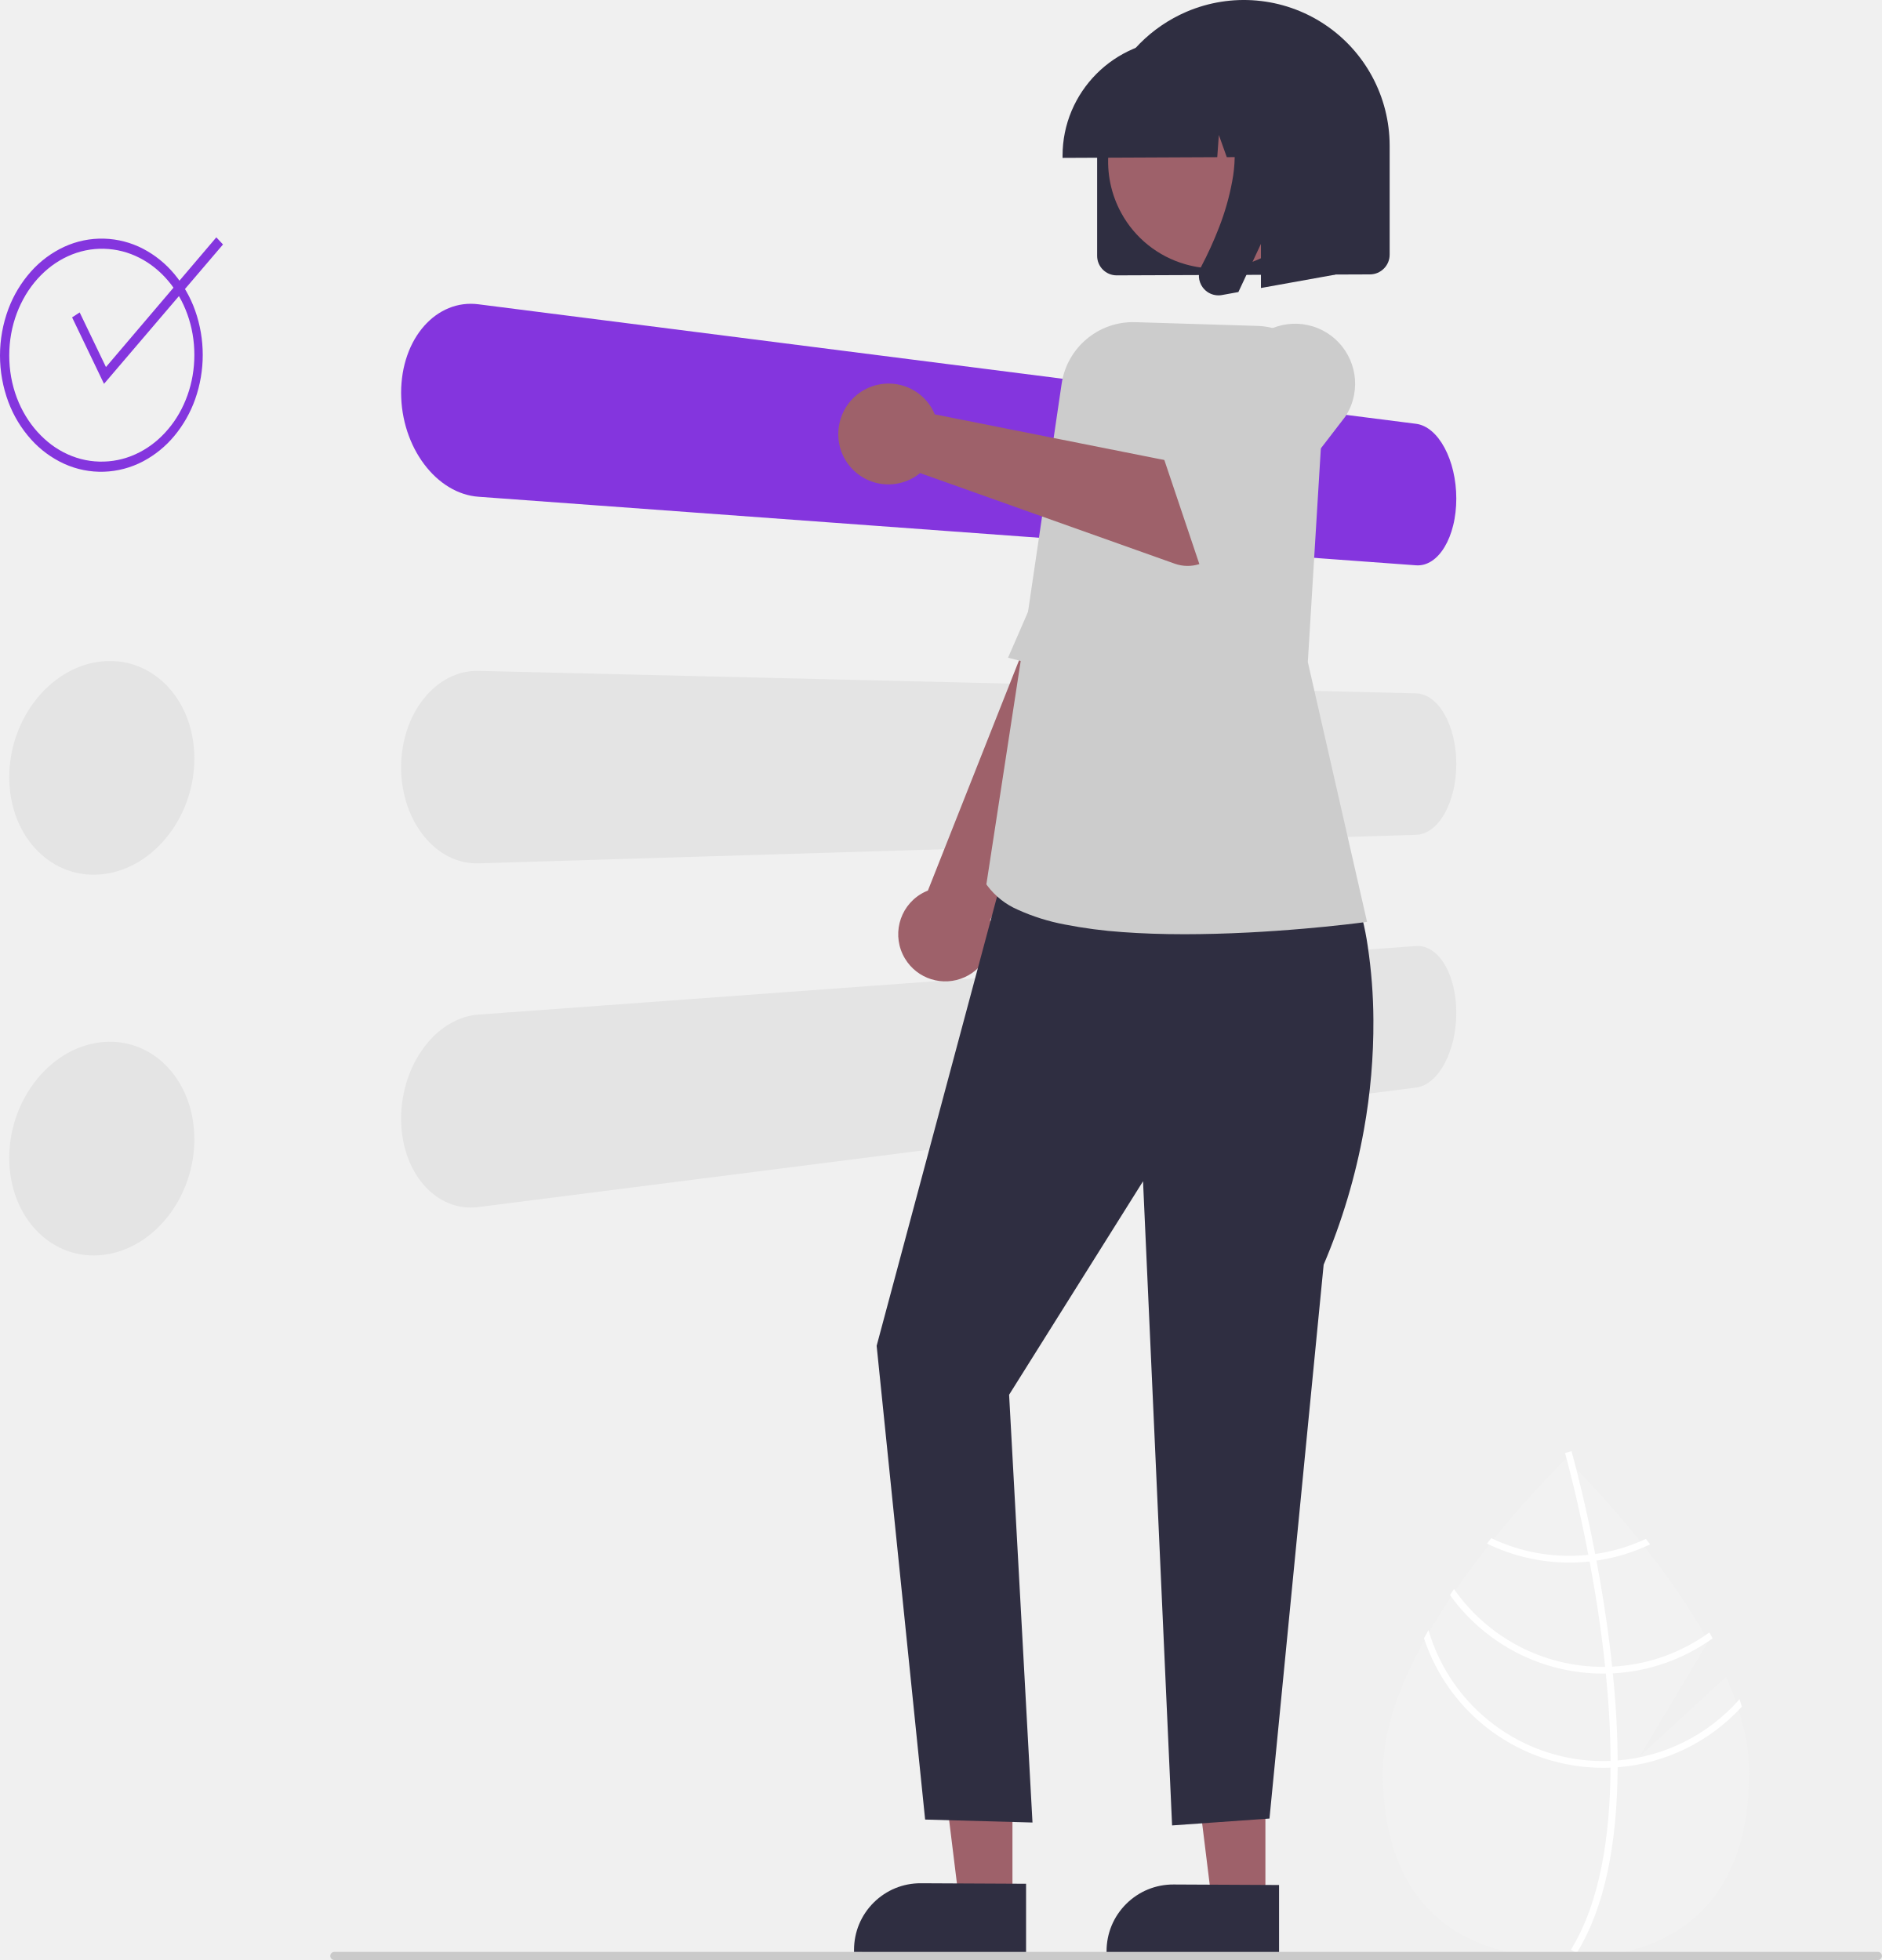
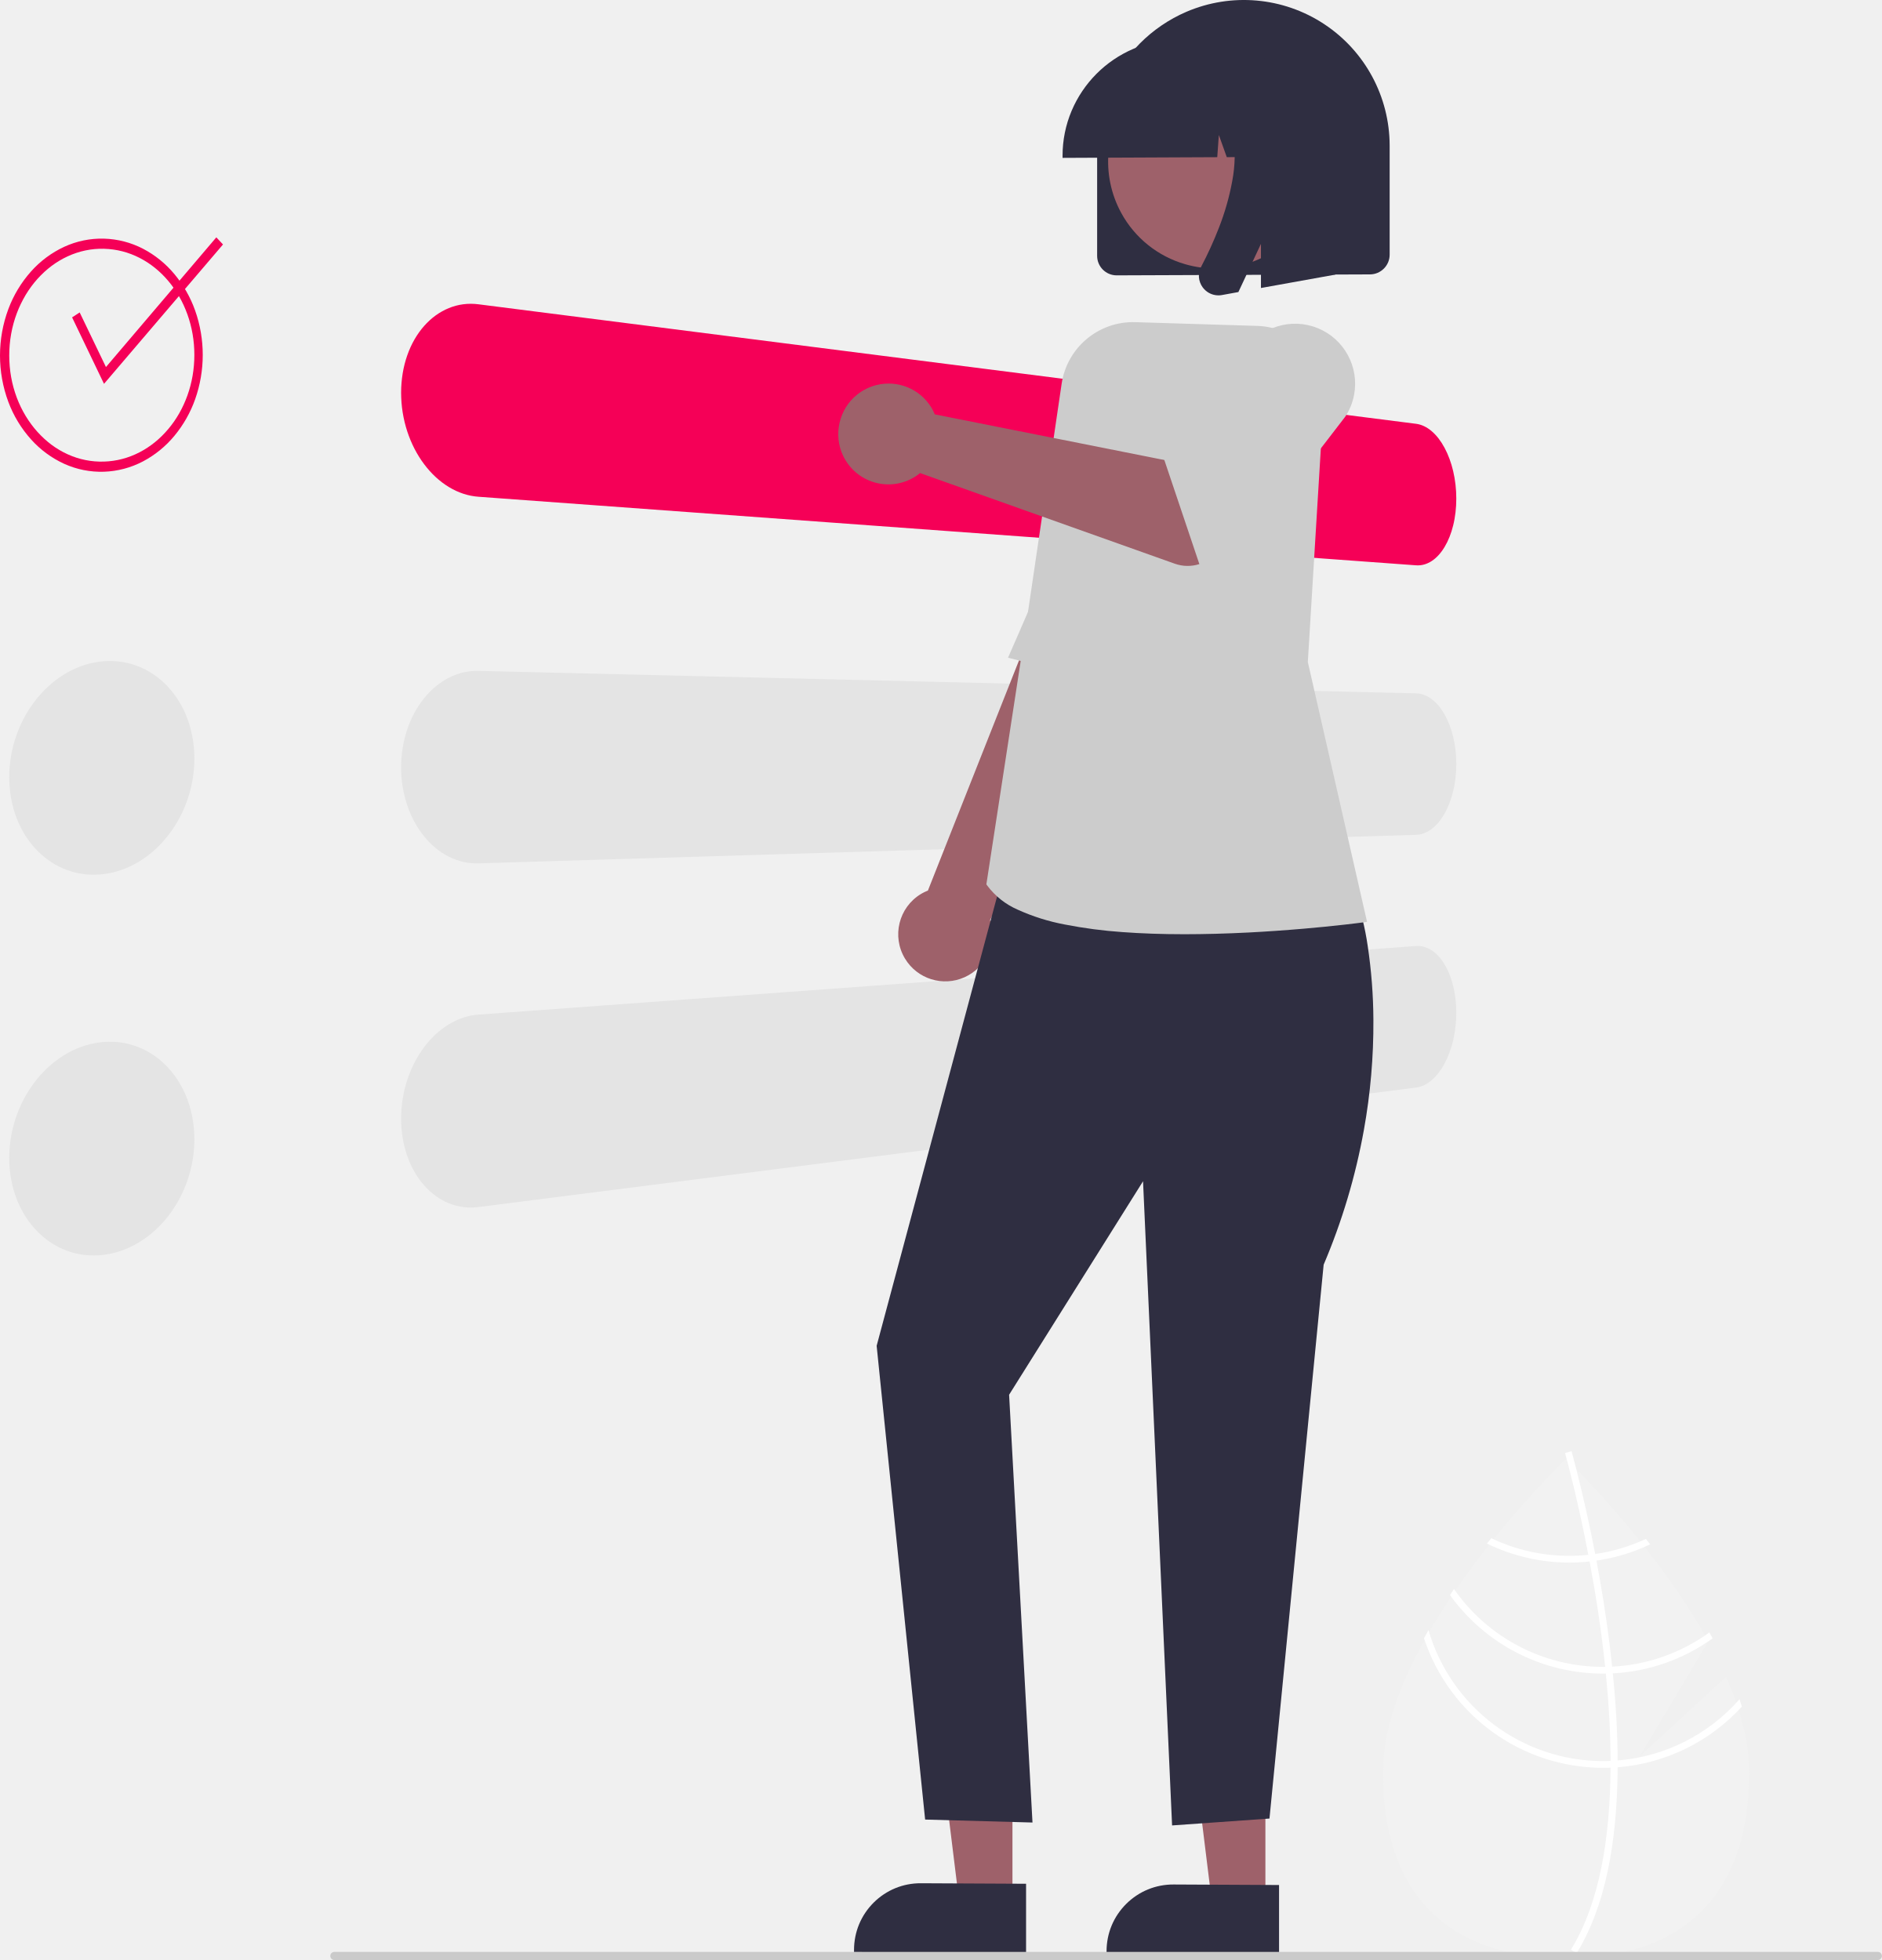
<svg xmlns="http://www.w3.org/2000/svg" data-name="Layer 1" width="559.174" height="582.5" viewBox="0 0 559.174 582.5">
  <path d="M833.267,657.097l-25.613,23.58,20.355-34.155c-16.037-29.082-42.266-54.216-42.266-54.216s-54.415,52.134-54.415,93.115,24.362,55.29,54.415,55.29c30.052,0,54.415-14.309,54.415-55.29C840.158,676.299,837.458,666.626,833.267,657.097Z" transform="translate(-320.4128 -158.75)" fill="#f2f2f2" />
  <path d="M801.066,681.954v2.02c-.12,23.48-4.08,41.8-11.85,54.7-.11.19-.23.37-.34.56l-.87-.53-.83-.52c8.62-13.93,11.67-33.62,11.78-54.1.01-.66.02-1.33.01-2-.03-8.67-.56-17.44-1.41-25.96-.06-.66-.13-1.33-.2-2-1.18-11.24-2.88-21.98-4.62-31.31-.12-.66-.25-1.32-.38-1.97-3.01-15.78-6.08-27.21-6.78-29.74-.08-.31-.13-.48-.14-.52l.95-.27.01-.01.96-.27c.01.04.18.61.46,1.67,1.07,3.96,3.85,14.71,6.58,28.89.12.64.25,1.3.37,1.96,1.42,7.57,2.81,16.03,3.91,24.91q.42,3.345.75,6.6c.08.67.15,1.34.21,2Q801.016,669.879,801.066,681.954Z" transform="translate(-320.4128 -158.75)" fill="#fff" />
  <path d="M794.396,620.594c-.67.09-1.35.18-2.04.25a55.167,55.167,0,0,1-5.64.29,53.664,53.664,0,0,1-23.2-5.24c-.42.53-.84,1.06-1.27,1.6a55.651,55.651,0,0,0,24.47,5.64,57.08,57.08,0,0,0,6.02-.32c.68-.07,1.36-.16,2.03-.26a55.182,55.182,0,0,0,15.95-4.83q-.645-.825-1.26-1.62A53.48,53.48,0,0,1,794.396,620.594Z" transform="translate(-320.4128 -158.75)" fill="#fff" />
  <path d="M799.426,654.064q-1.035.06-2.07.06c-.21.01-.43.01-.64.01a53.948,53.948,0,0,1-44.28-23.13c-.4.59-.8,1.18-1.19,1.78a55.952,55.952,0,0,0,45.47,23.35c.28,0,.56,0,.84-.01.7-.01,1.39-.03,2.08-.06a55.656,55.656,0,0,0,29.65-10.4c-.32-.59-.64-1.18-.97-1.77A53.578,53.578,0,0,1,799.426,654.064Z" transform="translate(-320.4128 -158.75)" fill="#fff" />
  <path d="M801.066,681.954c-.7.06-1.4.1-2.1.13-.75.03-1.5.05-2.25.05a54.094,54.094,0,0,1-51.86-38.92c-.45.81-.9,1.61-1.33,2.42a56.075,56.075,0,0,0,53.19,38.5c.75,0,1.5-.01,2.24-.05.71-.02,1.41-.06,2.11-.11a55.911,55.911,0,0,0,36.9-18.01c-.21-.74-.45-1.47-.69-2.21A53.92,53.92,0,0,1,801.066,681.954Z" transform="translate(-320.4128 -158.75)" fill="#fff" />
-   <path id="f3dd3be3-e3f2-4729-8854-c6cb5bd65852-305" data-name="Rectangle 1 - Outline" d="M741.16,284.699,462.571,249.181a18.086,18.086,0,0,0-2.263-.147,17.258,17.258,0,0,0-2.231.141,17.065,17.065,0,0,0-2.19.429,17.498,17.498,0,0,0-2.14.722,18.222,18.222,0,0,0-1.992.963,18.957,18.957,0,0,0-1.889,1.204,20.222,20.222,0,0,0-1.777,1.451,22.086,22.086,0,0,0-1.659,1.685,23.762,23.762,0,0,0-1.512,1.904q-.714,1.003-1.34,2.086-.626,1.087-1.162,2.261t-.977,2.427q-.457,1.295-.802,2.648t-.575,2.753q-.226,1.399-.347,2.843t-.12,2.924q.005,1.478.12,2.947t.347,2.913q.234,1.451.578,2.872t.802,2.811q.442,1.342.977,2.623.536,1.282,1.162,2.494t1.34,2.355q.713,1.147,1.512,2.208t1.659,2.023q.859.957,1.777,1.806t1.889,1.585a23.625,23.625,0,0,0,1.992,1.358,21.765,21.765,0,0,0,2.14,1.147,20.075,20.075,0,0,0,2.19.868,18.974,18.974,0,0,0,2.231.589,18.476,18.476,0,0,0,2.263.307L741.162,326.758a7.056,7.056,0,0,0,2.407-.241,7.552,7.552,0,0,0,1.162-.429,8.599,8.599,0,0,0,1.128-.632,10.035,10.035,0,0,0,1.042-.794,11.676,11.676,0,0,0,.982-.963,13.852,13.852,0,0,0,.918-1.127q.444-.604.853-1.288t.774-1.426q.365-.743.683-1.543.319-.799.59-1.654t.494-1.76q.235-.937.404-1.907t.29-1.969q.117-.999.175-2.025t.058-2.074q-.004-1.047-.058-2.085t-.175-2.06q-.117-1.022-.29-2.027t-.404-1.989q-.223-.951-.494-1.859-.268-.896-.59-1.765t-.683-1.685q-.364-.815-.774-1.582t-.853-1.459q-.443-.692-.918-1.312t-.982-1.16a13.498,13.498,0,0,0-1.042-1.004,11.325,11.325,0,0,0-1.128-.858,9.502,9.502,0,0,0-1.162-.662,8.275,8.275,0,0,0-1.192-.462,7.597,7.597,0,0,0-1.218-.259" transform="translate(-320.4128 -158.75)" fill="#8435de" />
-   <path id="f1003c66-3f14-4be1-907c-7cdab0d8529f-306" data-name="Rectangle 3 - Outline" d="M741.16,364.805,462.571,358.132a17.909,17.909,0,0,0-4.494.459,18.344,18.344,0,0,0-2.19.656,19.418,19.418,0,0,0-2.14.939,20.721,20.721,0,0,0-1.992,1.165,21.902,21.902,0,0,0-1.889,1.402,23.579,23.579,0,0,0-1.777,1.635q-.861.876-1.659,1.863-.798.989-1.512,2.062-.714,1.073-1.34,2.225t-1.162,2.381q-.536,1.229-.977,2.528-.457,1.345-.802,2.733t-.575,2.812q-.226,1.424-.347,2.881t-.12,2.936q.005,1.479.12,2.935t.347,2.878q.234,1.416.578,2.801t.802,2.728q.442,1.302.977,2.528t1.162,2.374q.626,1.148,1.34,2.216.713,1.064,1.512,2.046t1.659,1.853a23.351,23.351,0,0,0,1.777,1.624,21.709,21.709,0,0,0,1.889,1.39,20.544,20.544,0,0,0,1.992,1.152,19.277,19.277,0,0,0,2.14.926,18.248,18.248,0,0,0,2.19.642,17.817,17.817,0,0,0,2.231.361,18.005,18.005,0,0,0,2.263.073l278.586-8.476a7.253,7.253,0,0,0,1.218-.141,7.574,7.574,0,0,0,1.192-.345,8.437,8.437,0,0,0,1.162-.549,9.871,9.871,0,0,0,1.128-.749,11.676,11.676,0,0,0,1.042-.903,13.635,13.635,0,0,0,.982-1.064q.474-.568.918-1.222t.853-1.376q.409-.727.774-1.507t.683-1.613q.319-.846.59-1.723t.494-1.806q.235-.951.404-1.939t.29-1.999q.117-1.015.175-2.046t.058-2.08q-.004-1.039-.058-2.075t-.175-2.046q-.117-1.014-.29-1.997t-.404-1.946q-.224-.929-.495-1.81t-.589-1.712q-.317-.831-.681-1.609t-.774-1.501q-.41-.723-.853-1.372t-.918-1.217a13.505,13.505,0,0,0-.982-1.058,11.566,11.566,0,0,0-1.042-.896,9.784,9.784,0,0,0-1.128-.742,8.372,8.372,0,0,0-1.163-.539,7.536,7.536,0,0,0-1.192-.338,7.237,7.237,0,0,0-1.218-.132" transform="translate(-320.4128 -158.75)" fill="#e4e4e4" />
-   <path id="e5b3fa8a-e15d-46b1-859f-01f7147e98c8-307" data-name="Rectangle 4 - Outline" d="M741.16,439.903,462.571,460.278a18.476,18.476,0,0,0-2.263.307,18.974,18.974,0,0,0-2.231.589,20.076,20.076,0,0,0-2.19.868,21.771,21.771,0,0,0-2.14,1.147,23.63,23.63,0,0,0-1.992,1.358q-.973.743-1.889,1.585-.916.846-1.777,1.806t-1.659,2.024q-.798,1.068-1.512,2.21-.714,1.142-1.34,2.355-.626,1.213-1.162,2.494t-.977,2.623q-.457,1.387-.802,2.811t-.575,2.869q-.226,1.447-.347,2.914t-.12,2.947q.005,1.479.12,2.924t.347,2.844q.234,1.404.578,2.754t.802,2.648q.442,1.254.977,2.427.536,1.174,1.162,2.261t1.34,2.086a23.758,23.758,0,0,0,1.512,1.904,22.084,22.084,0,0,0,1.659,1.685,20.224,20.224,0,0,0,1.777,1.451,18.96,18.96,0,0,0,1.889,1.204,18.222,18.222,0,0,0,1.992.963,17.492,17.492,0,0,0,2.14.722,17.066,17.066,0,0,0,2.19.429,17.26,17.26,0,0,0,2.231.141,18.092,18.092,0,0,0,2.263-.147l278.586-35.509a7.596,7.596,0,0,0,1.218-.259,8.272,8.272,0,0,0,1.192-.462,9.502,9.502,0,0,0,1.162-.662,11.325,11.325,0,0,0,1.128-.858,13.498,13.498,0,0,0,1.042-1.004q.501-.542.982-1.16.474-.619.918-1.312t.853-1.459q.409-.761.774-1.582t.683-1.685q.319-.868.59-1.776t.494-1.859q.235-.985.404-1.99t.29-2.027q.117-1.022.175-2.06t.058-2.086q-.005-1.042-.059-2.068t-.175-2.025q-.116-1.003-.289-1.973t-.404-1.907q-.223-.906-.494-1.76-.267-.853-.589-1.654t-.683-1.543q-.367-.737-.778-1.423t-.853-1.288a13.854,13.854,0,0,0-.918-1.127,11.677,11.677,0,0,0-.982-.963,10.034,10.034,0,0,0-1.042-.794,8.599,8.599,0,0,0-1.128-.632,7.553,7.553,0,0,0-1.162-.429,7.055,7.055,0,0,0-2.408-.241" transform="translate(-320.4128 -158.75)" fill="#e4e4e4" />
-   <path id="bafb1f3d-b2ca-45c8-ab7e-ed03dda6d8fc-308" data-name="Path 5" d="M589.314,443.636a13.972,13.972,0,0,0,25.287-11.439l53.993-110.925-25.845-15.668L596.119,423.429q-.267.104-.526.218t-.517.238q-.257.124-.511.261t-.503.288a13.989,13.989,0,0,0-4.75,19.201Z" transform="translate(-320.4128 -158.75)" fill="#9e616a" />
-   <path id="a23fb8c4-4f70-46f7-bb51-5893ecfd1d6a-309" data-name="Path 8" d="M658.287,364.045l-38.357-9.831s1.252-2.831,3.288-7.521,4.879-11.23,8.078-18.656,6.748-15.722,10.215-23.923,6.838-16.304,9.678-23.327,6.066-11.23,9.308-13.587a12.797,12.797,0,0,1,9.405-2.5,18.177,18.177,0,0,1,7.277,2.77A19.818,19.818,0,0,1,680.1,269.686l8.893,16.173Z" transform="translate(-320.4128 -158.75)" fill="#ccc" />
-   <path id="bf4ad07a-caea-45f0-95a0-f5e060234fe8-310" data-name="Ellipse 3 - Outline" d="M351.315,355.26a24.918,24.918,0,0,0-2.769.361,25.343,25.343,0,0,0-2.729.669,26.35,26.35,0,0,0-2.68.98,27.959,27.959,0,0,0-2.621,1.288q-1.248.702-2.44,1.526t-2.315,1.772q-1.122.945-2.178,2.015t-2.034,2.257q-.979,1.187-1.855,2.459t-1.644,2.622q-.761,1.352-1.423,2.777t-1.204,2.917q-.565,1.547-.988,3.126t-.707,3.185q-.284,1.606-.426,3.233t-.142,3.268q0,1.641.142,3.239t.426,3.148q.283,1.549.707,3.043t.985,2.926q.546,1.383,1.204,2.676a28.575,28.575,0,0,0,1.425,2.489,27.291,27.291,0,0,0,1.644,2.287,26.51,26.51,0,0,0,1.856,2.091,25.409,25.409,0,0,0,2.034,1.849,24.073,24.073,0,0,0,2.179,1.581,23.191,23.191,0,0,0,4.755,2.34,22.744,22.744,0,0,0,5.296,1.204,23.287,23.287,0,0,0,2.729.12,24.487,24.487,0,0,0,2.769-.196,25.371,25.371,0,0,0,2.754-.507,25.872,25.872,0,0,0,2.69-.808,26.948,26.948,0,0,0,2.618-1.104,28.599,28.599,0,0,0,2.538-1.394q1.2-.749,2.338-1.606t2.204-1.827q1.067-.97,2.06-2.046t1.909-2.258q.922-1.181,1.736-2.433t1.524-2.57q.71-1.318,1.314-2.698t1.101-2.817q.515-1.488.902-3.001t.645-3.048q.258-1.536.388-3.088t.13-3.116q-.001-1.565-.13-3.091t-.388-3.009q-.258-1.481-.645-2.918t-.902-2.82q-.5-1.339-1.101-2.596-.61-1.254-1.321-2.434a27.302,27.302,0,0,0-3.254-4.349,25.785,25.785,0,0,0-1.904-1.877,24.393,24.393,0,0,0-2.06-1.633,23.563,23.563,0,0,0-2.204-1.386,23.292,23.292,0,0,0-2.342-1.132,22.721,22.721,0,0,0-5.154-1.463,23.071,23.071,0,0,0-2.69-.268,24.145,24.145,0,0,0-2.754.046" transform="translate(-320.4128 -158.75)" fill="#e4e4e4" />
-   <path id="b68b3c2d-1cd9-4a2b-b264-66241f72f014-311" data-name="Ellipse 3 - Outline" d="M351.315,468.413a24.918,24.918,0,0,0-2.769.361,25.345,25.345,0,0,0-2.729.669,26.353,26.353,0,0,0-2.68.98,27.959,27.959,0,0,0-2.621,1.288q-1.248.702-2.44,1.526t-2.315,1.772q-1.122.945-2.178,2.015t-2.034,2.257q-.979,1.187-1.855,2.459t-1.644,2.622q-.761,1.352-1.423,2.777t-1.204,2.917q-.565,1.547-.988,3.126t-.707,3.185q-.284,1.606-.426,3.233t-.142,3.268q0,1.641.142,3.239t.426,3.148q.283,1.549.707,3.043t.985,2.926q.546,1.383,1.204,2.676a28.575,28.575,0,0,0,1.425,2.489,27.291,27.291,0,0,0,1.644,2.287,26.51,26.51,0,0,0,1.856,2.091,25.409,25.409,0,0,0,2.034,1.849,24.077,24.077,0,0,0,2.179,1.581,23.192,23.192,0,0,0,4.755,2.34,22.743,22.743,0,0,0,5.296,1.204,23.287,23.287,0,0,0,2.729.12,24.49,24.49,0,0,0,2.769-.196,25.371,25.371,0,0,0,2.754-.507,25.867,25.867,0,0,0,2.69-.808,26.945,26.945,0,0,0,2.618-1.104,28.597,28.597,0,0,0,2.538-1.394q1.2-.749,2.338-1.606t2.204-1.827q1.067-.97,2.06-2.046t1.909-2.258q.922-1.181,1.736-2.433t1.524-2.57q.71-1.318,1.314-2.698t1.101-2.817q.515-1.488.902-3.001t.645-3.048q.258-1.536.388-3.088t.13-3.117q-.001-1.565-.13-3.091t-.388-3.009q-.258-1.481-.645-2.918t-.902-2.82q-.5-1.339-1.101-2.596-.61-1.254-1.321-2.434a27.302,27.302,0,0,0-3.254-4.349,25.789,25.789,0,0,0-1.904-1.877,24.395,24.395,0,0,0-2.06-1.633,23.563,23.563,0,0,0-2.204-1.386,23.292,23.292,0,0,0-2.342-1.132,22.721,22.721,0,0,0-5.154-1.463,23.068,23.068,0,0,0-2.69-.268,24.143,24.143,0,0,0-2.754.046" transform="translate(-320.4128 -158.75)" fill="#e4e4e4" />
-   <path id="a5644fa4-417a-45bc-a470-f5aa82f96b47-312" data-name="Ellipse 2 - Outline" d="M351.32,232.68a24.346,24.346,0,0,0-2.769.09,23.985,23.985,0,0,0-2.729.404,24.238,24.238,0,0,0-2.68.722,25.11,25.11,0,0,0-2.621,1.034,26.092,26.092,0,0,0-2.44,1.284,26.783,26.783,0,0,0-2.315,1.548,27.973,27.973,0,0,0-2.179,1.806q-1.06.974-2.038,2.064-.979,1.092-1.855,2.28t-1.644,2.463q-.764,1.292-1.426,2.647t-1.204,2.8q-.561,1.489-.985,3.027t-.707,3.116q-.284,1.583-.426,3.192t-.142,3.25q0,1.638.142,3.25t.426,3.189q.283,1.577.707,3.112t.985,3.021q.546,1.436,1.204,2.793.662,1.352,1.43,2.623t1.644,2.452q.875,1.184,1.855,2.268t2.034,2.046a27.71,27.71,0,0,0,2.168,1.798,26.543,26.543,0,0,0,2.315,1.532,25.88,25.88,0,0,0,2.44,1.269,24.942,24.942,0,0,0,2.621,1.017,23.982,23.982,0,0,0,5.408,1.083,24.49,24.49,0,0,0,5.522-.167,24.154,24.154,0,0,0,2.69-.546,24.502,24.502,0,0,0,2.618-.85,25.456,25.456,0,0,0,2.538-1.147,26.498,26.498,0,0,0,2.342-1.373,27.221,27.221,0,0,0,2.204-1.614q1.067-.867,2.06-1.847t1.909-2.073q.922-1.093,1.736-2.265t1.524-2.422q.713-1.249,1.314-2.57t1.101-2.705q.515-1.437.902-2.913t.645-2.985q.258-1.516.388-3.055t.13-3.104q-.001-1.564-.13-3.103t-.388-3.047q-.258-1.508-.645-2.983t-.902-2.908q-.5-1.386-1.101-2.702t-1.321-2.565q-.71-1.237-1.524-2.408t-1.73-2.253q-.91-1.082-1.904-2.057t-2.06-1.833a26.963,26.963,0,0,0-2.203-1.603,26.273,26.273,0,0,0-2.342-1.359,25.272,25.272,0,0,0-2.538-1.132,24.363,24.363,0,0,0-2.618-.833,24.06,24.06,0,0,0-2.69-.53,24.369,24.369,0,0,0-2.754-.221m0-3.012a26.747,26.747,0,0,1,11.599,3.002,30.442,30.442,0,0,1,9.303,7.515,35.431,35.431,0,0,1,6.187,10.864,39.624,39.624,0,0,1,0,26.337,35.726,35.726,0,0,1-6.187,10.904,30.728,30.728,0,0,1-9.304,7.57,26.872,26.872,0,0,1-11.599,3.078,26.519,26.519,0,0,1-11.835-2.359,29.925,29.925,0,0,1-9.845-7.26,35.052,35.052,0,0,1-6.731-11.115,39.585,39.585,0,0,1,0-27.622,35.351,35.351,0,0,1,6.731-11.159,30.201,30.201,0,0,1,9.845-7.324,26.617,26.617,0,0,1,11.842-2.435Z" transform="translate(-320.4128 -158.75)" fill="#8435de" />
-   <path id="aeea3032-7d6f-43a2-9023-7da5e46a69d9-313" data-name="Path 1" d="M351.317,272.824l-9.482-19.754,2.251-1.466,7.81,16.228,32.793-38.544,1.985,2.115Z" transform="translate(-320.4128 -158.75)" fill="#8435de" />
+   <path id="f3dd3be3-e3f2-4729-8854-c6cb5bd65852-388" data-name="Rectangle 1 - Outline" d="M741.16,284.699,462.571,249.181a18.086,18.086,0,0,0-2.263-.147,17.258,17.258,0,0,0-2.231.141,17.065,17.065,0,0,0-2.19.429,17.498,17.498,0,0,0-2.14.722,18.222,18.222,0,0,0-1.992.963,18.957,18.957,0,0,0-1.889,1.204,20.222,20.222,0,0,0-1.777,1.451,22.086,22.086,0,0,0-1.659,1.685,23.762,23.762,0,0,0-1.512,1.904q-.714,1.003-1.34,2.086-.626,1.087-1.162,2.261t-.977,2.427q-.457,1.295-.802,2.648t-.575,2.753q-.226,1.399-.347,2.843t-.12,2.924q.005,1.478.12,2.947t.347,2.913q.234,1.451.578,2.872t.802,2.811q.442,1.342.977,2.623.536,1.282,1.162,2.494t1.34,2.355q.713,1.147,1.512,2.208t1.659,2.023q.859.957,1.777,1.806t1.889,1.585a23.625,23.625,0,0,0,1.992,1.358,21.765,21.765,0,0,0,2.14,1.147,20.075,20.075,0,0,0,2.19.868,18.974,18.974,0,0,0,2.231.589,18.476,18.476,0,0,0,2.263.307L741.162,326.758a7.056,7.056,0,0,0,2.407-.241,7.552,7.552,0,0,0,1.162-.429,8.599,8.599,0,0,0,1.128-.632,10.035,10.035,0,0,0,1.042-.794,11.676,11.676,0,0,0,.982-.963,13.852,13.852,0,0,0,.918-1.127q.444-.604.853-1.288t.774-1.426q.365-.743.683-1.543.319-.799.59-1.654t.494-1.76q.235-.937.404-1.907t.29-1.969q.117-.999.175-2.025t.058-2.074q-.004-1.047-.058-2.085t-.175-2.06q-.117-1.022-.29-2.027t-.404-1.989q-.223-.951-.494-1.859-.268-.896-.59-1.765t-.683-1.685q-.364-.815-.774-1.582t-.853-1.459q-.443-.692-.918-1.312t-.982-1.16a13.498,13.498,0,0,0-1.042-1.004,11.325,11.325,0,0,0-1.128-.858,9.502,9.502,0,0,0-1.162-.662,8.275,8.275,0,0,0-1.192-.462,7.597,7.597,0,0,0-1.218-.259" transform="translate(-320.4128 -158.75)" fill="#f50057" />
+   <path id="f1003c66-3f14-4be1-907c-7cdab0d8529f-389" data-name="Rectangle 3 - Outline" d="M741.16,364.805,462.571,358.132a17.909,17.909,0,0,0-4.494.459,18.344,18.344,0,0,0-2.19.656,19.418,19.418,0,0,0-2.14.939,20.721,20.721,0,0,0-1.992,1.165,21.902,21.902,0,0,0-1.889,1.402,23.579,23.579,0,0,0-1.777,1.635q-.861.876-1.659,1.863-.798.989-1.512,2.062-.714,1.073-1.34,2.225t-1.162,2.381q-.536,1.229-.977,2.528-.457,1.345-.802,2.733t-.575,2.812q-.226,1.424-.347,2.881t-.12,2.936q.005,1.479.12,2.935t.347,2.878q.234,1.416.578,2.801t.802,2.728q.442,1.302.977,2.528t1.162,2.374q.626,1.148,1.34,2.216.713,1.064,1.512,2.046t1.659,1.853a23.351,23.351,0,0,0,1.777,1.624,21.709,21.709,0,0,0,1.889,1.39,20.544,20.544,0,0,0,1.992,1.152,19.277,19.277,0,0,0,2.14.926,18.248,18.248,0,0,0,2.19.642,17.817,17.817,0,0,0,2.231.361,18.005,18.005,0,0,0,2.263.073l278.586-8.476a7.253,7.253,0,0,0,1.218-.141,7.574,7.574,0,0,0,1.192-.345,8.437,8.437,0,0,0,1.162-.549,9.871,9.871,0,0,0,1.128-.749,11.676,11.676,0,0,0,1.042-.903,13.635,13.635,0,0,0,.982-1.064q.474-.568.918-1.222t.853-1.376q.409-.727.774-1.507t.683-1.613q.319-.846.59-1.723t.494-1.806q.235-.951.404-1.939t.29-1.999q.117-1.015.175-2.046t.058-2.08q-.004-1.039-.058-2.075t-.175-2.046q-.117-1.014-.29-1.997t-.404-1.946q-.224-.929-.495-1.81t-.589-1.712q-.317-.831-.681-1.609t-.774-1.501q-.41-.723-.853-1.372t-.918-1.217a13.505,13.505,0,0,0-.982-1.058,11.566,11.566,0,0,0-1.042-.896,9.784,9.784,0,0,0-1.128-.742,8.372,8.372,0,0,0-1.163-.539,7.536,7.536,0,0,0-1.192-.338,7.237,7.237,0,0,0-1.218-.132" transform="translate(-320.4128 -158.75)" fill="#e4e4e4" />
+   <path id="e5b3fa8a-e15d-46b1-859f-01f7147e98c8-390" data-name="Rectangle 4 - Outline" d="M741.16,439.903,462.571,460.278a18.476,18.476,0,0,0-2.263.307,18.974,18.974,0,0,0-2.231.589,20.076,20.076,0,0,0-2.19.868,21.771,21.771,0,0,0-2.14,1.147,23.63,23.63,0,0,0-1.992,1.358q-.973.743-1.889,1.585-.916.846-1.777,1.806t-1.659,2.024q-.798,1.068-1.512,2.21-.714,1.142-1.34,2.355-.626,1.213-1.162,2.494t-.977,2.623q-.457,1.387-.802,2.811t-.575,2.869q-.226,1.447-.347,2.914t-.12,2.947q.005,1.479.12,2.924t.347,2.844q.234,1.404.578,2.754t.802,2.648q.442,1.254.977,2.427.536,1.174,1.162,2.261t1.34,2.086a23.758,23.758,0,0,0,1.512,1.904,22.084,22.084,0,0,0,1.659,1.685,20.224,20.224,0,0,0,1.777,1.451,18.96,18.96,0,0,0,1.889,1.204,18.222,18.222,0,0,0,1.992.963,17.492,17.492,0,0,0,2.14.722,17.066,17.066,0,0,0,2.19.429,17.26,17.26,0,0,0,2.231.141,18.092,18.092,0,0,0,2.263-.147l278.586-35.509a7.596,7.596,0,0,0,1.218-.259,8.272,8.272,0,0,0,1.192-.462,9.502,9.502,0,0,0,1.162-.662,11.325,11.325,0,0,0,1.128-.858,13.498,13.498,0,0,0,1.042-1.004q.501-.542.982-1.16.474-.619.918-1.312t.853-1.459q.409-.761.774-1.582t.683-1.685q.319-.868.59-1.776t.494-1.859q.235-.985.404-1.99t.29-2.027q.117-1.022.175-2.06t.058-2.086q-.005-1.042-.059-2.068t-.175-2.025q-.116-1.003-.289-1.973t-.404-1.907q-.223-.906-.494-1.76-.267-.853-.589-1.654t-.683-1.543q-.367-.737-.778-1.423t-.853-1.288a13.854,13.854,0,0,0-.918-1.127,11.677,11.677,0,0,0-.982-.963,10.034,10.034,0,0,0-1.042-.794,8.599,8.599,0,0,0-1.128-.632,7.553,7.553,0,0,0-1.162-.429,7.055,7.055,0,0,0-2.408-.241" transform="translate(-320.4128 -158.75)" fill="#e4e4e4" />
+   <path id="bafb1f3d-b2ca-45c8-ab7e-ed03dda6d8fc-391" data-name="Path 5" d="M589.314,443.636a13.972,13.972,0,0,0,25.287-11.439l53.993-110.925-25.845-15.668L596.119,423.429q-.267.104-.526.218t-.517.238q-.257.124-.511.261t-.503.288a13.989,13.989,0,0,0-4.75,19.201Z" transform="translate(-320.4128 -158.75)" fill="#9e616a" />
+   <path id="a23fb8c4-4f70-46f7-bb51-5893ecfd1d6a-392" data-name="Path 8" d="M658.287,364.045l-38.357-9.831s1.252-2.831,3.288-7.521,4.879-11.23,8.078-18.656,6.748-15.722,10.215-23.923,6.838-16.304,9.678-23.327,6.066-11.23,9.308-13.587a12.797,12.797,0,0,1,9.405-2.5,18.177,18.177,0,0,1,7.277,2.77A19.818,19.818,0,0,1,680.1,269.686l8.893,16.173Z" transform="translate(-320.4128 -158.75)" fill="#ccc" />
+   <path id="bf4ad07a-caea-45f0-95a0-f5e060234fe8-393" data-name="Ellipse 3 - Outline" d="M351.315,355.26a24.918,24.918,0,0,0-2.769.361,25.343,25.343,0,0,0-2.729.669,26.35,26.35,0,0,0-2.68.98,27.959,27.959,0,0,0-2.621,1.288q-1.248.702-2.44,1.526t-2.315,1.772q-1.122.945-2.178,2.015t-2.034,2.257q-.979,1.187-1.855,2.459t-1.644,2.622q-.761,1.352-1.423,2.777t-1.204,2.917q-.565,1.547-.988,3.126t-.707,3.185q-.284,1.606-.426,3.233t-.142,3.268q0,1.641.142,3.239t.426,3.148q.283,1.549.707,3.043t.985,2.926q.546,1.383,1.204,2.676a28.575,28.575,0,0,0,1.425,2.489,27.291,27.291,0,0,0,1.644,2.287,26.51,26.51,0,0,0,1.856,2.091,25.409,25.409,0,0,0,2.034,1.849,24.073,24.073,0,0,0,2.179,1.581,23.191,23.191,0,0,0,4.755,2.34,22.744,22.744,0,0,0,5.296,1.204,23.287,23.287,0,0,0,2.729.12,24.487,24.487,0,0,0,2.769-.196,25.371,25.371,0,0,0,2.754-.507,25.872,25.872,0,0,0,2.69-.808,26.948,26.948,0,0,0,2.618-1.104,28.599,28.599,0,0,0,2.538-1.394q1.2-.749,2.338-1.606t2.204-1.827q1.067-.97,2.06-2.046t1.909-2.258q.922-1.181,1.736-2.433t1.524-2.57q.71-1.318,1.314-2.698t1.101-2.817q.515-1.488.902-3.001t.645-3.048q.258-1.536.388-3.088t.13-3.116q-.001-1.565-.13-3.091t-.388-3.009q-.258-1.481-.645-2.918t-.902-2.82q-.5-1.339-1.101-2.596-.61-1.254-1.321-2.434a27.302,27.302,0,0,0-3.254-4.349,25.785,25.785,0,0,0-1.904-1.877,24.393,24.393,0,0,0-2.06-1.633,23.563,23.563,0,0,0-2.204-1.386,23.292,23.292,0,0,0-2.342-1.132,22.721,22.721,0,0,0-5.154-1.463,23.071,23.071,0,0,0-2.69-.268,24.145,24.145,0,0,0-2.754.046" transform="translate(-320.4128 -158.75)" fill="#e4e4e4" />
+   <path id="b68b3c2d-1cd9-4a2b-b264-66241f72f014-394" data-name="Ellipse 3 - Outline" d="M351.315,468.413a24.918,24.918,0,0,0-2.769.361,25.345,25.345,0,0,0-2.729.669,26.353,26.353,0,0,0-2.68.98,27.959,27.959,0,0,0-2.621,1.288q-1.248.702-2.44,1.526t-2.315,1.772q-1.122.945-2.178,2.015t-2.034,2.257q-.979,1.187-1.855,2.459t-1.644,2.622q-.761,1.352-1.423,2.777t-1.204,2.917q-.565,1.547-.988,3.126t-.707,3.185q-.284,1.606-.426,3.233t-.142,3.268q0,1.641.142,3.239t.426,3.148q.283,1.549.707,3.043t.985,2.926q.546,1.383,1.204,2.676a28.575,28.575,0,0,0,1.425,2.489,27.291,27.291,0,0,0,1.644,2.287,26.51,26.51,0,0,0,1.856,2.091,25.409,25.409,0,0,0,2.034,1.849,24.077,24.077,0,0,0,2.179,1.581,23.192,23.192,0,0,0,4.755,2.34,22.743,22.743,0,0,0,5.296,1.204,23.287,23.287,0,0,0,2.729.12,24.49,24.49,0,0,0,2.769-.196,25.371,25.371,0,0,0,2.754-.507,25.867,25.867,0,0,0,2.69-.808,26.945,26.945,0,0,0,2.618-1.104,28.597,28.597,0,0,0,2.538-1.394q1.2-.749,2.338-1.606t2.204-1.827q1.067-.97,2.06-2.046t1.909-2.258q.922-1.181,1.736-2.433t1.524-2.57q.71-1.318,1.314-2.698t1.101-2.817q.515-1.488.902-3.001t.645-3.048q.258-1.536.388-3.088t.13-3.117q-.001-1.565-.13-3.091t-.388-3.009q-.258-1.481-.645-2.918t-.902-2.82q-.5-1.339-1.101-2.596-.61-1.254-1.321-2.434a27.302,27.302,0,0,0-3.254-4.349,25.789,25.789,0,0,0-1.904-1.877,24.395,24.395,0,0,0-2.06-1.633,23.563,23.563,0,0,0-2.204-1.386,23.292,23.292,0,0,0-2.342-1.132,22.721,22.721,0,0,0-5.154-1.463,23.068,23.068,0,0,0-2.69-.268,24.143,24.143,0,0,0-2.754.046" transform="translate(-320.4128 -158.75)" fill="#e4e4e4" />
+   <path id="a5644fa4-417a-45bc-a470-f5aa82f96b47-395" data-name="Ellipse 2 - Outline" d="M351.32,232.68a24.346,24.346,0,0,0-2.769.09,23.985,23.985,0,0,0-2.729.404,24.238,24.238,0,0,0-2.68.722,25.11,25.11,0,0,0-2.621,1.034,26.092,26.092,0,0,0-2.44,1.284,26.783,26.783,0,0,0-2.315,1.548,27.973,27.973,0,0,0-2.179,1.806q-1.06.974-2.038,2.064-.979,1.092-1.855,2.28t-1.644,2.463q-.764,1.292-1.426,2.647t-1.204,2.8q-.561,1.489-.985,3.027t-.707,3.116q-.284,1.583-.426,3.192t-.142,3.25q0,1.638.142,3.25t.426,3.189q.283,1.577.707,3.112t.985,3.021q.546,1.436,1.204,2.793.662,1.352,1.43,2.623t1.644,2.452q.875,1.184,1.855,2.268t2.034,2.046a27.71,27.71,0,0,0,2.168,1.798,26.543,26.543,0,0,0,2.315,1.532,25.88,25.88,0,0,0,2.44,1.269,24.942,24.942,0,0,0,2.621,1.017,23.982,23.982,0,0,0,5.408,1.083,24.49,24.49,0,0,0,5.522-.167,24.154,24.154,0,0,0,2.69-.546,24.502,24.502,0,0,0,2.618-.85,25.456,25.456,0,0,0,2.538-1.147,26.498,26.498,0,0,0,2.342-1.373,27.221,27.221,0,0,0,2.204-1.614q1.067-.867,2.06-1.847t1.909-2.073q.922-1.093,1.736-2.265t1.524-2.422q.713-1.249,1.314-2.57t1.101-2.705q.515-1.437.902-2.913t.645-2.985q.258-1.516.388-3.055t.13-3.104q-.001-1.564-.13-3.103t-.388-3.047q-.258-1.508-.645-2.983t-.902-2.908q-.5-1.386-1.101-2.702t-1.321-2.565q-.71-1.237-1.524-2.408t-1.73-2.253q-.91-1.082-1.904-2.057t-2.06-1.833a26.963,26.963,0,0,0-2.203-1.603,26.273,26.273,0,0,0-2.342-1.359,25.272,25.272,0,0,0-2.538-1.132,24.363,24.363,0,0,0-2.618-.833,24.06,24.06,0,0,0-2.69-.53,24.369,24.369,0,0,0-2.754-.221m0-3.012a26.747,26.747,0,0,1,11.599,3.002,30.442,30.442,0,0,1,9.303,7.515,35.431,35.431,0,0,1,6.187,10.864,39.624,39.624,0,0,1,0,26.337,35.726,35.726,0,0,1-6.187,10.904,30.728,30.728,0,0,1-9.304,7.57,26.872,26.872,0,0,1-11.599,3.078,26.519,26.519,0,0,1-11.835-2.359,29.925,29.925,0,0,1-9.845-7.26,35.052,35.052,0,0,1-6.731-11.115,39.585,39.585,0,0,1,0-27.622,35.351,35.351,0,0,1,6.731-11.159,30.201,30.201,0,0,1,9.845-7.324,26.617,26.617,0,0,1,11.842-2.435Z" transform="translate(-320.4128 -158.75)" fill="#f50057" />
+   <path id="aeea3032-7d6f-43a2-9023-7da5e46a69d9-396" data-name="Path 1" d="M351.317,272.824l-9.482-19.754,2.251-1.466,7.81,16.228,32.793-38.544,1.985,2.115Z" transform="translate(-320.4128 -158.75)" fill="#f50057" />
  <g id="b65364ff-7d92-487e-8061-939b37583c0d" data-name="Group 1">
-     <path id="efb13e16-1633-4e88-9f48-a8cd4f1f0a11-314" data-name="Path 1-2" d="M696.403,662.811l-23.473-.091,7.569,61.335,15.904.079Z" transform="translate(-320.4128 -158.75)" fill="#9e616a" />
-     <path id="b5b13dc0-906f-47cb-af24-0252d232cfd5-315" data-name="Path 2" d="M700.458,739.567l-51.253-.271v-.648a20.102,20.102,0,0,1,.383-3.918,19.598,19.598,0,0,1,2.955-7.12,20.124,20.124,0,0,1,5.543-5.516,19.609,19.609,0,0,1,7.135-2.924,20.11,20.11,0,0,1,3.921-.361h0l31.317.154Z" transform="translate(-320.4128 -158.75)" fill="#2f2e41" />
+     <path id="efb13e16-1633-4e88-9f48-a8cd4f1f0a11-397" data-name="Path 1-2" d="M696.403,662.811l-23.473-.091,7.569,61.335,15.904.079Z" transform="translate(-320.4128 -158.75)" fill="#9e616a" />
+     <path id="b5b13dc0-906f-47cb-af24-0252d232cfd5-398" data-name="Path 2" d="M700.458,739.567l-51.253-.271v-.648a20.102,20.102,0,0,1,.383-3.918,19.598,19.598,0,0,1,2.955-7.12,20.124,20.124,0,0,1,5.543-5.516,19.609,19.609,0,0,1,7.135-2.924,20.11,20.11,0,0,1,3.921-.361h0l31.317.154Z" transform="translate(-320.4128 -158.75)" fill="#2f2e41" />
  </g>
  <g id="b7f9c824-5877-4162-b4d5-ccd00fd098dd" data-name="Group 2">
-     <path id="a1d436e5-b88b-4a37-a10d-47f639496f81-316" data-name="Path 3" d="M621.245,662.519l-23.406-.091,7.545,61.252,15.861.079Z" transform="translate(-320.4128 -158.75)" fill="#9e616a" />
-     <path id="aa34d611-dd92-4168-ad92-5f109db8b699-317" data-name="Path 4" d="M625.289,739.168l-51.118-.268V738.252a20.12,20.12,0,0,1,.383-3.912,19.592,19.592,0,0,1,2.947-7.111,20.066,20.066,0,0,1,5.53-5.511,19.539,19.539,0,0,1,7.117-2.917,20.032,20.032,0,0,1,3.911-.361h0l31.231.153Z" transform="translate(-320.4128 -158.75)" fill="#2f2e41" />
+     <path id="a1d436e5-b88b-4a37-a10d-47f639496f81-399" data-name="Path 3" d="M621.245,662.519l-23.406-.091,7.545,61.252,15.861.079Z" transform="translate(-320.4128 -158.75)" fill="#9e616a" />
+     <path id="aa34d611-dd92-4168-ad92-5f109db8b699-400" data-name="Path 4" d="M625.289,739.168l-51.118-.268V738.252a20.12,20.12,0,0,1,.383-3.912,19.592,19.592,0,0,1,2.947-7.111,20.066,20.066,0,0,1,5.53-5.511,19.539,19.539,0,0,1,7.117-2.917,20.032,20.032,0,0,1,3.911-.361h0l31.231.153Z" transform="translate(-320.4128 -158.75)" fill="#2f2e41" />
  </g>
-   <path id="a2716e79-bed1-4374-9a2b-fced6059ca2b-318" data-name="Path 6" d="M620.25,411.829l-39.359,146.884,14.406,140.799,31.899.88-6.946-127.134,39.795-63.445L668.677,701.257l28.936-2.046,16.097-164.603a186.93,186.93,0,0,0,11.953-40.023,178.217,178.217,0,0,0,2.828-32.7,152.93,152.93,0,0,0-1.697-22.049,80.712,80.712,0,0,0-1.59-8.084l-11.735-11.897Z" transform="translate(-320.4128 -158.75)" fill="#2f2e41" />
+   <path id="a2716e79-bed1-4374-9a2b-fced6059ca2b-401" data-name="Path 6" d="M620.25,411.829l-39.359,146.884,14.406,140.799,31.899.88-6.946-127.134,39.795-63.445L668.677,701.257l28.936-2.046,16.097-164.603a186.93,186.93,0,0,0,11.953-40.023,178.217,178.217,0,0,0,2.828-32.7,152.93,152.93,0,0,0-1.697-22.049,80.712,80.712,0,0,0-1.59-8.084l-11.735-11.897Z" transform="translate(-320.4128 -158.75)" fill="#2f2e41" />
  <path d="M672.398,436.396c-6.619,0-12.83-.212-18.462-.632A138.618,138.618,0,0,1,636.802,433.508a61.013,61.013,0,0,1-13.975-4.4,22.425,22.425,0,0,1-9.064-7.154l-.268-.39,10.758-70.013,11.601-78.722a21.455,21.455,0,0,1,21.89-18.333l36.333,1.113a20.364,20.364,0,0,1,19.702,21.592l-4.77,78.29,17.593,77.224-1.246.174c-.501.066-2.432.321-5.457.662-3.953.444-7.99.845-11.997,1.19-5.67.489-11.218.873-16.491,1.143C684.725,436.225,678.316,436.39,672.398,436.396Z" transform="translate(-320.4128 -158.75)" fill="#ccc" />
-   <path id="ad5d6a80-02ce-46d1-bab9-e92b7dd0c553-319" data-name="Path 9" d="M652.236,240.585q-.014 0-.029,0a5.804,5.804,0,0,1-5.801-5.808V202.384a43.289,43.289,0,0,1,3.415-16.895,43.987,43.987,0,0,1,23.112-23.232,43.314,43.314,0,0,1,60.388,39.739v32.442a5.814,5.814,0,0,1-.46,2.273,5.909,5.909,0,0,1-3.113,3.12,5.833,5.833,0,0,1-2.274.468l-75.244.285Z" transform="translate(-320.4128 -158.75)" fill="#2f2e41" />
-   <path id="b726e025-86c8-4394-a2c8-021cc2286f1b-320" data-name="Ellipse 1" d="M709.487,191.275A31.931,31.931,0,0,1,672.564,237.27a31.559,31.559,0,0,1-18.983-15.208,31.931,31.931,0,0,1,36.897-45.983,31.559,31.559,0,0,1,19.008,15.197Z" transform="translate(-320.4128 -158.75)" fill="#9e616a" />
-   <path id="f57fd208-21ef-4a3c-a796-e350b3c4ef74-321" data-name="Path 10" d="M636.132,205.02a34.244,34.244,0,0,1,2.701-13.362,34.774,34.774,0,0,1,18.277-18.369,34.26,34.26,0,0,1,13.362-2.769l6.483-.033q.109-.001.218-.001a34.186,34.186,0,0,1,34.165,34.207v.649l-13.716.055L692.947,192.334l-.935,13.091-7.084.031-2.358-6.592-.473,6.6-45.958.206Z" transform="translate(-320.4128 -158.75)" fill="#2f2e41" />
-   <path id="a4aedf3a-b803-468c-96e6-3db664c8a6b9-322" data-name="Path 11" d="M580.916,273.165a15.047,15.047,0,0,0-5.785,2.835,14.648,14.648,0,0,0-3.36,3.767,15.288,15.288,0,0,0-2.21,9.537,14.635,14.635,0,0,0,1.351,4.857,14.889,14.889,0,0,0,21.381,6.271q.197-.127.391-.258t.38-.268q.188-.137.369-.278t.36-.286l75.683,26.936A11.406,11.406,0,0,0,682.557,322.192l17.942-24.843-21.693-14.608-11.384,12.932-69.262-13.778q-.113-.269-.235-.536t-.253-.531q-.134-.263-.277-.524t-.301-.517A14.877,14.877,0,0,0,580.916,273.165Z" transform="translate(-320.4128 -158.75)" fill="#9e616a" />
-   <path id="f92404ba-5ab9-4b2c-8e33-361dae08dca6-323" data-name="Path 12" d="M668.644,287.518c2.264-2.825,5.429-6.494,8.645-10.132s6.48-7.245,8.942-9.942,4.119-4.486,4.119-4.486a17.834,17.834,0,0,1,32.399,13.156,17.575,17.575,0,0,1-2.66,6.519s-2.469,3.231-6.196,8.054-8.714,11.243-13.744,17.625-10.109,12.732-14.025,17.419-6.672,7.715-7.06,7.455L665.403,292.58C665.015,292.32,666.38,290.343,668.644,287.518Z" transform="translate(-320.4128 -158.75)" fill="#ccc" />
-   <path id="ed7e3964-87ca-4ccc-8578-c3f29353ddd2-324" data-name="Path 13" d="M676.752,239.564a5.712,5.712,0,0,0,.241,3.136,5.842,5.842,0,0,0,.766,1.438,5.909,5.909,0,0,0,.949,1.02,5.795,5.795,0,0,0,3.765,1.369q.129-.001.258-.007t.258-.018q.13-.011.259-.029t.259-.041l4.868-.885,6.705-14.325v13.121l22.132-3.984V184.679l-37.103.178.917,1.065a25.519,25.519,0,0,1,5.778,12.557,41.599,41.599,0,0,1-.267,14.15,75.016,75.016,0,0,1-3.951,13.819,110.558,110.558,0,0,1-5.277,11.584A5.834,5.834,0,0,0,676.752,239.564Z" transform="translate(-320.4128 -158.75)" fill="#2f2e41" />
+   <path id="ad5d6a80-02ce-46d1-bab9-e92b7dd0c553-402" data-name="Path 9" d="M652.236,240.585q-.014 0-.029,0a5.804,5.804,0,0,1-5.801-5.808V202.384a43.289,43.289,0,0,1,3.415-16.895,43.987,43.987,0,0,1,23.112-23.232,43.314,43.314,0,0,1,60.388,39.739v32.442a5.814,5.814,0,0,1-.46,2.273,5.909,5.909,0,0,1-3.113,3.12,5.833,5.833,0,0,1-2.274.468l-75.244.285Z" transform="translate(-320.4128 -158.75)" fill="#2f2e41" />
+   <path id="b726e025-86c8-4394-a2c8-021cc2286f1b-403" data-name="Ellipse 1" d="M709.487,191.275A31.931,31.931,0,0,1,672.564,237.27a31.559,31.559,0,0,1-18.983-15.208,31.931,31.931,0,0,1,36.897-45.983,31.559,31.559,0,0,1,19.008,15.197Z" transform="translate(-320.4128 -158.75)" fill="#9e616a" />
+   <path id="f57fd208-21ef-4a3c-a796-e350b3c4ef74-404" data-name="Path 10" d="M636.132,205.02a34.244,34.244,0,0,1,2.701-13.362,34.774,34.774,0,0,1,18.277-18.369,34.26,34.26,0,0,1,13.362-2.769l6.483-.033q.109-.001.218-.001a34.186,34.186,0,0,1,34.165,34.207v.649l-13.716.055L692.947,192.334l-.935,13.091-7.084.031-2.358-6.592-.473,6.6-45.958.206Z" transform="translate(-320.4128 -158.75)" fill="#2f2e41" />
+   <path id="a4aedf3a-b803-468c-96e6-3db664c8a6b9-405" data-name="Path 11" d="M580.916,273.165a15.047,15.047,0,0,0-5.785,2.835,14.648,14.648,0,0,0-3.36,3.767,15.288,15.288,0,0,0-2.21,9.537,14.635,14.635,0,0,0,1.351,4.857,14.889,14.889,0,0,0,21.381,6.271q.197-.127.391-.258t.38-.268q.188-.137.369-.278t.36-.286l75.683,26.936A11.406,11.406,0,0,0,682.557,322.192l17.942-24.843-21.693-14.608-11.384,12.932-69.262-13.778q-.113-.269-.235-.536t-.253-.531q-.134-.263-.277-.524t-.301-.517A14.877,14.877,0,0,0,580.916,273.165Z" transform="translate(-320.4128 -158.75)" fill="#9e616a" />
+   <path id="f92404ba-5ab9-4b2c-8e33-361dae08dca6-406" data-name="Path 12" d="M668.644,287.518c2.264-2.825,5.429-6.494,8.645-10.132s6.48-7.245,8.942-9.942,4.119-4.486,4.119-4.486a17.834,17.834,0,0,1,32.399,13.156,17.575,17.575,0,0,1-2.66,6.519s-2.469,3.231-6.196,8.054-8.714,11.243-13.744,17.625-10.109,12.732-14.025,17.419-6.672,7.715-7.06,7.455L665.403,292.58C665.015,292.32,666.38,290.343,668.644,287.518Z" transform="translate(-320.4128 -158.75)" fill="#ccc" />
+   <path id="ed7e3964-87ca-4ccc-8578-c3f29353ddd2-407" data-name="Path 13" d="M676.752,239.564a5.712,5.712,0,0,0,.241,3.136,5.842,5.842,0,0,0,.766,1.438,5.909,5.909,0,0,0,.949,1.02,5.795,5.795,0,0,0,3.765,1.369q.129-.001.258-.007t.258-.018q.13-.011.259-.029t.259-.041l4.868-.885,6.705-14.325v13.121l22.132-3.984V184.679l-37.103.178.917,1.065a25.519,25.519,0,0,1,5.778,12.557,41.599,41.599,0,0,1-.267,14.15,75.016,75.016,0,0,1-3.951,13.819,110.558,110.558,0,0,1-5.277,11.584A5.834,5.834,0,0,0,676.752,239.564Z" transform="translate(-320.4128 -158.75)" fill="#2f2e41" />
  <path d="M419.755,741.25H878.384a1.204,1.204,0,0,0,0-2.408H419.755a1.204,1.204,0,1,0,0,2.408Z" transform="translate(-320.4128 -158.75)" fill="#cacaca" />
</svg>
